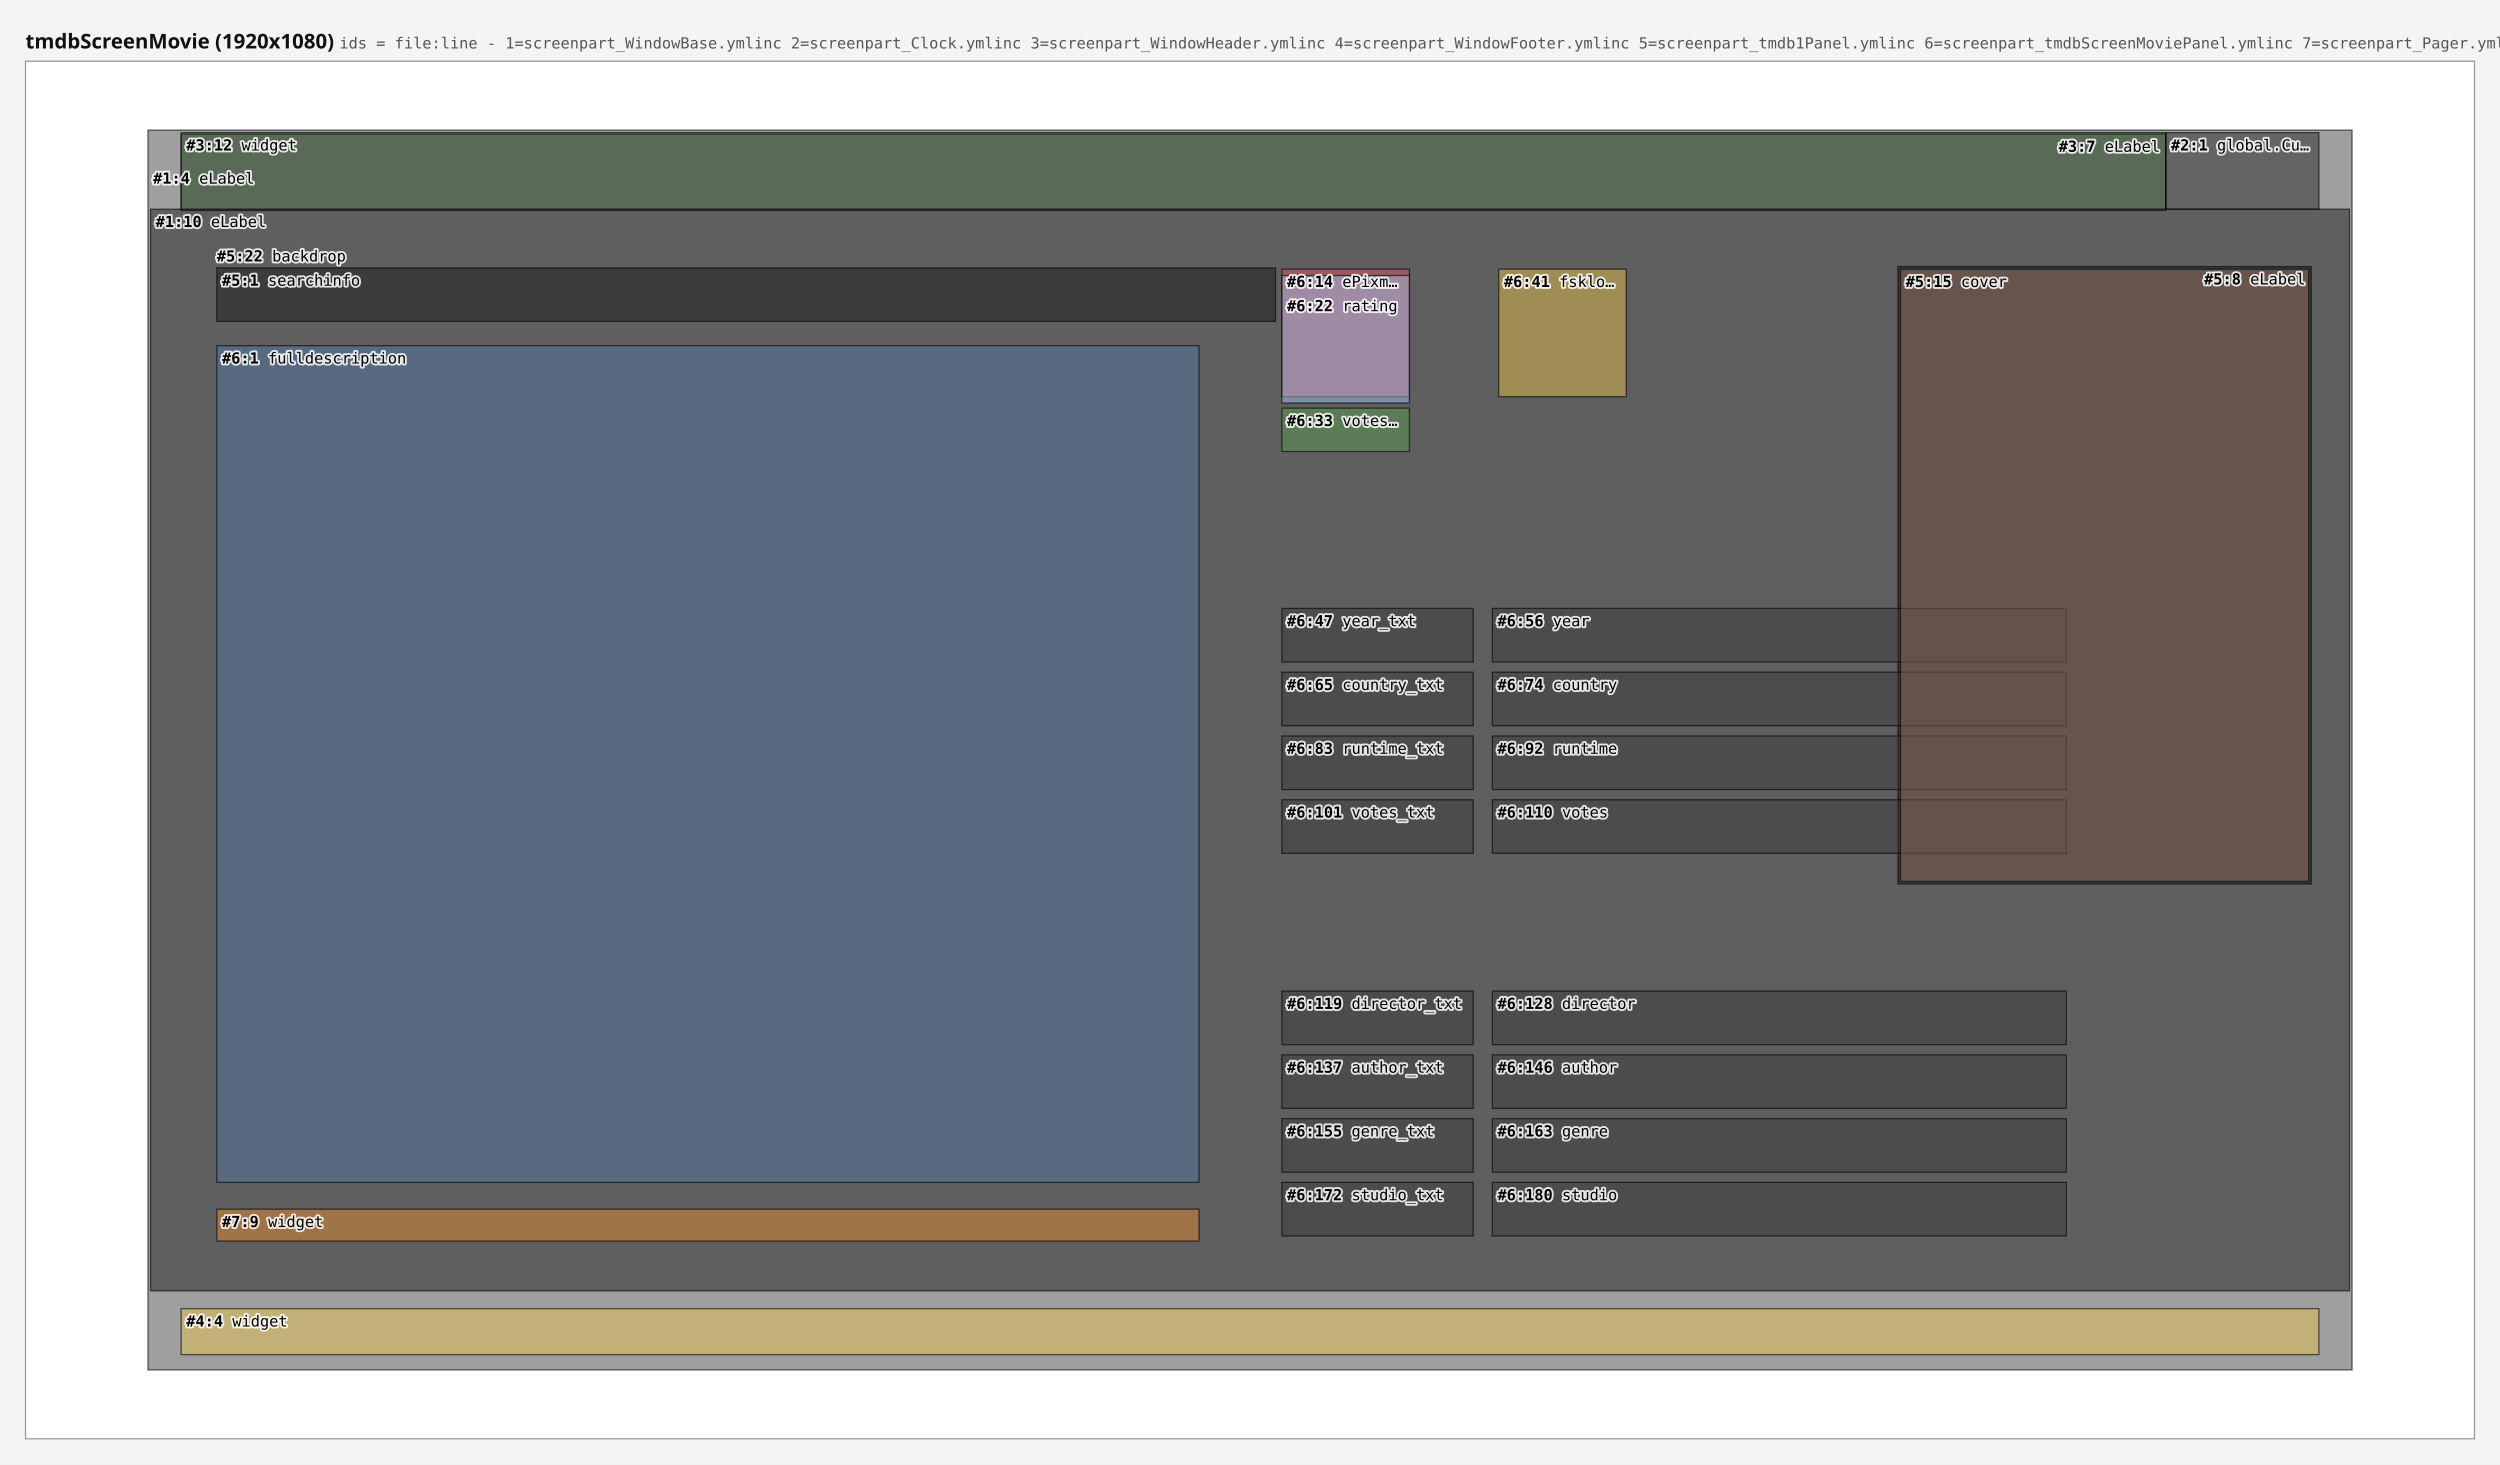
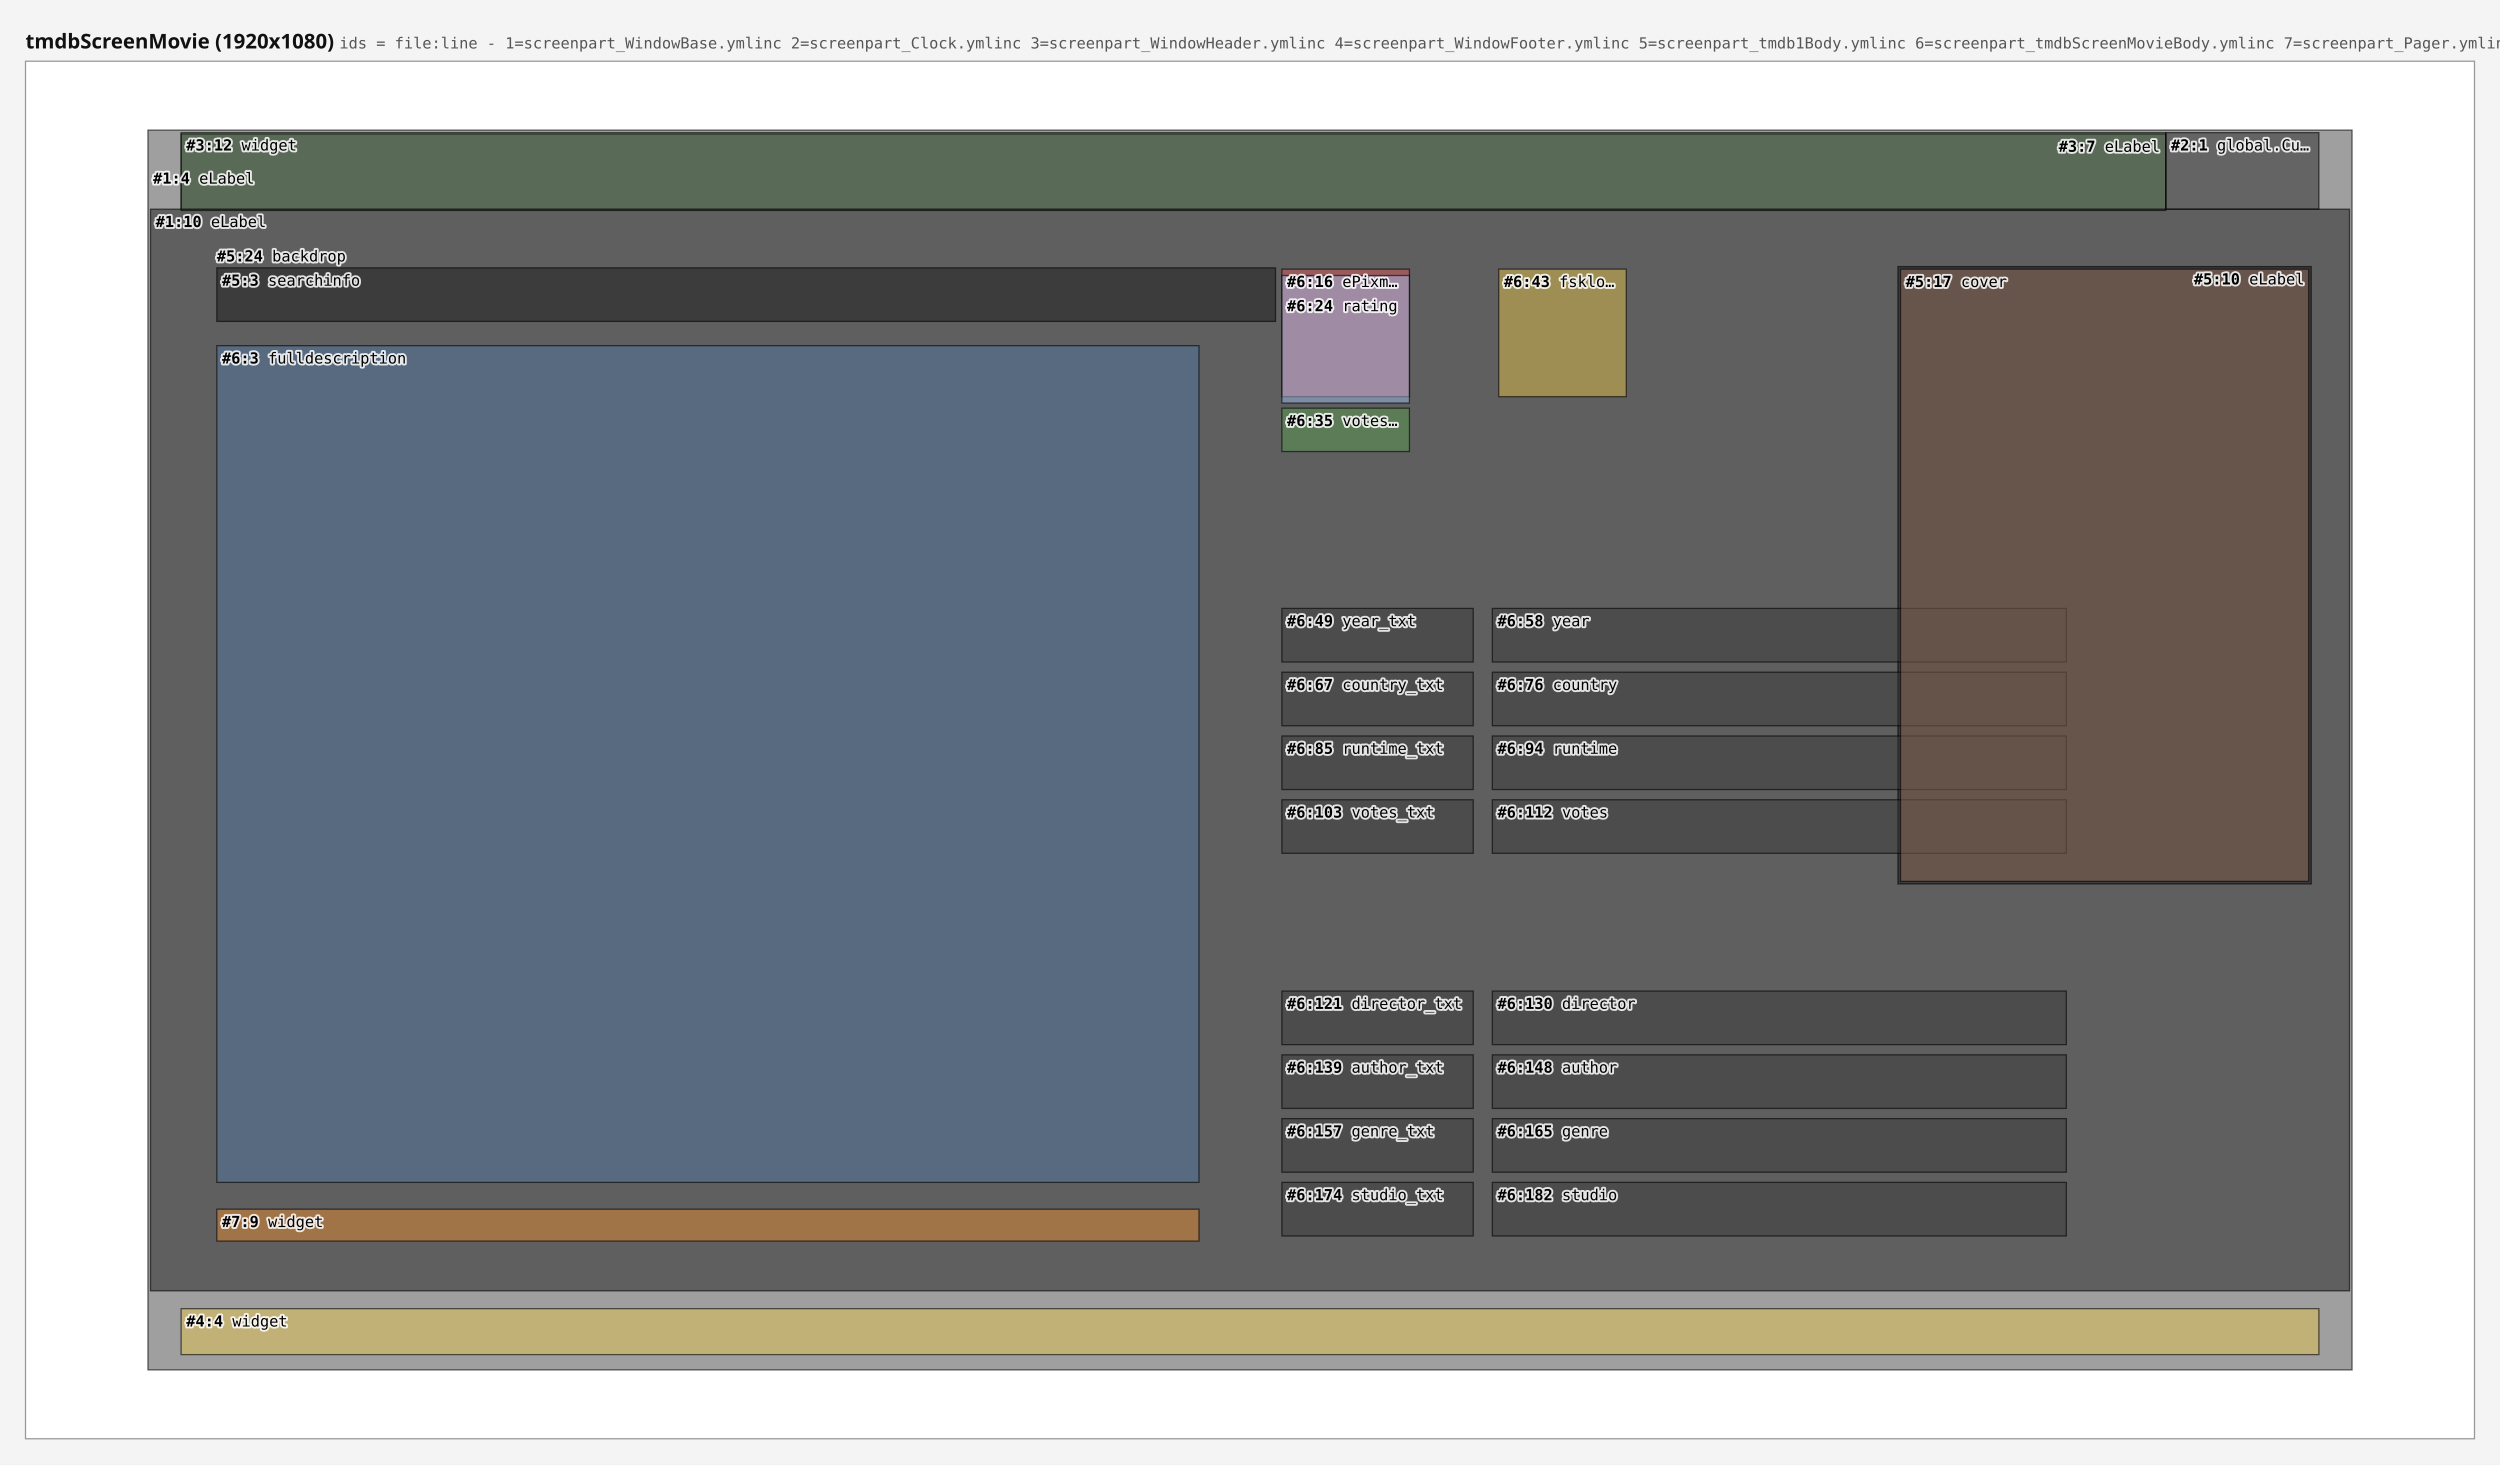
<svg xmlns="http://www.w3.org/2000/svg" width="1960" height="1148" viewBox="0 0 1960 1148">
  <rect x="0" y="0" width="1960" height="1148" fill="#f4f4f4" />
-   <text x="20" y="38" font-family="sans-serif" font-size="16" font-weight="bold" fill="#111111">tmdbScreenMovie (1920x1080) <tspan font-family="monospace" font-size="12" font-weight="normal" fill="#555555">ids = file:line - 1=screenpart_WindowBase.ymlinc  2=screenpart_Clock.ymlinc  3=screenpart_WindowHeader.ymlinc  4=screenpart_WindowFooter.ymlinc  5=screenpart_tmdb1Panel.ymlinc  6=screenpart_tmdbScreenMoviePanel.ymlinc  7=screenpart_Pager.ymlinc</tspan>
+   <text x="20" y="38" font-family="sans-serif" font-size="16" font-weight="bold" fill="#111111">tmdbScreenMovie (1920x1080) <tspan font-family="monospace" font-size="12" font-weight="normal" fill="#555555">ids = file:line - 1=screenpart_WindowBase.ymlinc  2=screenpart_Clock.ymlinc  3=screenpart_WindowHeader.ymlinc  4=screenpart_WindowFooter.ymlinc  5=screenpart_tmdb1Body.ymlinc  6=screenpart_tmdbScreenMovieBody.ymlinc  7=screenpart_Pager.ymlinc</tspan>
  </text>
  <g data-screen="0" transform="translate(20,48)">
    <rect x="0" y="0" width="1920" height="1080" fill="#ffffff" stroke="#999999" stroke-width="1" />
    <rect data-ref="0:0" data-src="screenpart_WindowBase.ymlinc:4" x="96" y="54" width="1728" height="972" fill="#2c2c2c" fill-opacity="0.45" stroke="#000000" stroke-opacity="0.6" stroke-width="1" />
    <rect data-ref="0:1" data-src="screenpart_WindowBase.ymlinc:10" x="98" y="116" width="1724" height="848" fill="#121212" fill-opacity="0.45" stroke="#000000" stroke-opacity="0.6" stroke-width="1" />
-     <rect data-ref="0:9" data-src="screenpart_tmdb1Panel.ymlinc:22" x="150" y="161" width="0" height="0" fill="#bab0ac" fill-opacity="0.45" stroke="#000000" stroke-opacity="0.6" stroke-width="1" />
+     <rect data-ref="0:9" data-src="screenpart_tmdb1Body.ymlinc:24" x="150" y="161" width="0" height="0" fill="#bab0ac" fill-opacity="0.45" stroke="#000000" stroke-opacity="0.6" stroke-width="1" />
    <rect data-ref="0:4" data-src="screenpart_WindowHeader.ymlinc:12" x="122" y="56" width="1556" height="60" fill="#59a14f" fill-opacity="0.45" stroke="#000000" stroke-opacity="0.6" stroke-width="1" />
-     <rect data-ref="0:6" data-src="screenpart_tmdb1Panel.ymlinc:1" x="150" y="162" width="830" height="42" fill="#121212" fill-opacity="0.45" stroke="#000000" stroke-opacity="0.6" stroke-width="1" />
-     <rect data-ref="0:7" data-src="screenpart_tmdb1Panel.ymlinc:8" x="1468" y="161" width="324" height="484" fill="#121212" fill-opacity="0.45" stroke="#000000" stroke-opacity="0.6" stroke-width="1" />
-     <rect data-ref="0:10" data-src="screenpart_tmdbScreenMoviePanel.ymlinc:1" x="150" y="223" width="770" height="656" fill="#4e79a7" fill-opacity="0.45" stroke="#000000" stroke-opacity="0.6" stroke-width="1" />
+     <rect data-ref="0:6" data-src="screenpart_tmdb1Body.ymlinc:3" x="150" y="162" width="830" height="42" fill="#121212" fill-opacity="0.45" stroke="#000000" stroke-opacity="0.6" stroke-width="1" />
+     <rect data-ref="0:7" data-src="screenpart_tmdb1Body.ymlinc:10" x="1468" y="161" width="324" height="484" fill="#121212" fill-opacity="0.45" stroke="#000000" stroke-opacity="0.6" stroke-width="1" />
+     <rect data-ref="0:10" data-src="screenpart_tmdbScreenMovieBody.ymlinc:3" x="150" y="223" width="770" height="656" fill="#4e79a7" fill-opacity="0.45" stroke="#000000" stroke-opacity="0.6" stroke-width="1" />
    <rect data-ref="0:11" data-src="screenpart_Pager.ymlinc:9" x="150" y="900" width="770" height="25" fill="#f28e2b" fill-opacity="0.45" stroke="#000000" stroke-opacity="0.6" stroke-width="1" />
-     <rect data-ref="0:12" data-src="screenpart_tmdbScreenMoviePanel.ymlinc:14" x="985" y="163" width="100" height="100" fill="#e15759" fill-opacity="0.45" stroke="#000000" stroke-opacity="0.6" stroke-width="1" />
-     <rect data-ref="0:28" data-src="screenpart_tmdbScreenMoviePanel.ymlinc:155" x="985" y="829" width="150" height="42" fill="#363636" fill-opacity="0.45" stroke="#000000" stroke-opacity="0.6" stroke-width="1" />
-     <rect data-ref="0:30" data-src="screenpart_tmdbScreenMoviePanel.ymlinc:172" x="985" y="879" width="150" height="42" fill="#363636" fill-opacity="0.45" stroke="#000000" stroke-opacity="0.6" stroke-width="1" />
-     <rect data-ref="0:13" data-src="screenpart_tmdbScreenMoviePanel.ymlinc:22" x="985" y="168" width="100" height="100" fill="#a8c7fa" fill-opacity="0.45" stroke="#000000" stroke-opacity="0.6" stroke-width="1" />
-     <rect data-ref="0:14" data-src="screenpart_tmdbScreenMoviePanel.ymlinc:33" x="985" y="272" width="100" height="34" fill="#59a14f" fill-opacity="0.45" stroke="#000000" stroke-opacity="0.6" stroke-width="1" />
-     <rect data-ref="0:15" data-src="screenpart_tmdbScreenMoviePanel.ymlinc:41" x="1155" y="163" width="100" height="100" fill="#edc948" fill-opacity="0.45" stroke="#000000" stroke-opacity="0.6" stroke-width="1" />
-     <rect data-ref="0:16" data-src="screenpart_tmdbScreenMoviePanel.ymlinc:47" x="985" y="429" width="150" height="42" fill="#363636" fill-opacity="0.45" stroke="#000000" stroke-opacity="0.6" stroke-width="1" />
-     <rect data-ref="0:17" data-src="screenpart_tmdbScreenMoviePanel.ymlinc:56" x="1150" y="429" width="450" height="42" fill="#363636" fill-opacity="0.45" stroke="#000000" stroke-opacity="0.6" stroke-width="1" />
-     <rect data-ref="0:18" data-src="screenpart_tmdbScreenMoviePanel.ymlinc:65" x="985" y="479" width="150" height="42" fill="#363636" fill-opacity="0.45" stroke="#000000" stroke-opacity="0.6" stroke-width="1" />
-     <rect data-ref="0:19" data-src="screenpart_tmdbScreenMoviePanel.ymlinc:74" x="1150" y="479" width="450" height="42" fill="#363636" fill-opacity="0.45" stroke="#000000" stroke-opacity="0.6" stroke-width="1" />
-     <rect data-ref="0:20" data-src="screenpart_tmdbScreenMoviePanel.ymlinc:83" x="985" y="529" width="150" height="42" fill="#363636" fill-opacity="0.45" stroke="#000000" stroke-opacity="0.6" stroke-width="1" />
-     <rect data-ref="0:21" data-src="screenpart_tmdbScreenMoviePanel.ymlinc:92" x="1150" y="529" width="450" height="42" fill="#363636" fill-opacity="0.45" stroke="#000000" stroke-opacity="0.6" stroke-width="1" />
-     <rect data-ref="0:22" data-src="screenpart_tmdbScreenMoviePanel.ymlinc:101" x="985" y="579" width="150" height="42" fill="#363636" fill-opacity="0.45" stroke="#000000" stroke-opacity="0.6" stroke-width="1" />
-     <rect data-ref="0:23" data-src="screenpart_tmdbScreenMoviePanel.ymlinc:110" x="1150" y="579" width="450" height="42" fill="#363636" fill-opacity="0.45" stroke="#000000" stroke-opacity="0.6" stroke-width="1" />
-     <rect data-ref="0:24" data-src="screenpart_tmdbScreenMoviePanel.ymlinc:119" x="985" y="729" width="150" height="42" fill="#363636" fill-opacity="0.45" stroke="#000000" stroke-opacity="0.6" stroke-width="1" />
-     <rect data-ref="0:25" data-src="screenpart_tmdbScreenMoviePanel.ymlinc:128" x="1150" y="729" width="450" height="42" fill="#363636" fill-opacity="0.45" stroke="#000000" stroke-opacity="0.6" stroke-width="1" />
-     <rect data-ref="0:26" data-src="screenpart_tmdbScreenMoviePanel.ymlinc:137" x="985" y="779" width="150" height="42" fill="#363636" fill-opacity="0.45" stroke="#000000" stroke-opacity="0.6" stroke-width="1" />
-     <rect data-ref="0:27" data-src="screenpart_tmdbScreenMoviePanel.ymlinc:146" x="1150" y="779" width="450" height="42" fill="#363636" fill-opacity="0.45" stroke="#000000" stroke-opacity="0.6" stroke-width="1" />
-     <rect data-ref="0:29" data-src="screenpart_tmdbScreenMoviePanel.ymlinc:163" x="1150" y="829" width="450" height="42" fill="#363636" fill-opacity="0.45" stroke="#000000" stroke-opacity="0.6" stroke-width="1" />
-     <rect data-ref="0:31" data-src="screenpart_tmdbScreenMoviePanel.ymlinc:180" x="1150" y="879" width="450" height="42" fill="#363636" fill-opacity="0.45" stroke="#000000" stroke-opacity="0.6" stroke-width="1" />
+     <rect data-ref="0:12" data-src="screenpart_tmdbScreenMovieBody.ymlinc:16" x="985" y="163" width="100" height="100" fill="#e15759" fill-opacity="0.45" stroke="#000000" stroke-opacity="0.6" stroke-width="1" />
+     <rect data-ref="0:28" data-src="screenpart_tmdbScreenMovieBody.ymlinc:157" x="985" y="829" width="150" height="42" fill="#363636" fill-opacity="0.45" stroke="#000000" stroke-opacity="0.6" stroke-width="1" />
+     <rect data-ref="0:30" data-src="screenpart_tmdbScreenMovieBody.ymlinc:174" x="985" y="879" width="150" height="42" fill="#363636" fill-opacity="0.45" stroke="#000000" stroke-opacity="0.6" stroke-width="1" />
+     <rect data-ref="0:13" data-src="screenpart_tmdbScreenMovieBody.ymlinc:24" x="985" y="168" width="100" height="100" fill="#a8c7fa" fill-opacity="0.45" stroke="#000000" stroke-opacity="0.6" stroke-width="1" />
+     <rect data-ref="0:14" data-src="screenpart_tmdbScreenMovieBody.ymlinc:35" x="985" y="272" width="100" height="34" fill="#59a14f" fill-opacity="0.45" stroke="#000000" stroke-opacity="0.6" stroke-width="1" />
+     <rect data-ref="0:15" data-src="screenpart_tmdbScreenMovieBody.ymlinc:43" x="1155" y="163" width="100" height="100" fill="#edc948" fill-opacity="0.45" stroke="#000000" stroke-opacity="0.6" stroke-width="1" />
+     <rect data-ref="0:16" data-src="screenpart_tmdbScreenMovieBody.ymlinc:49" x="985" y="429" width="150" height="42" fill="#363636" fill-opacity="0.45" stroke="#000000" stroke-opacity="0.6" stroke-width="1" />
+     <rect data-ref="0:17" data-src="screenpart_tmdbScreenMovieBody.ymlinc:58" x="1150" y="429" width="450" height="42" fill="#363636" fill-opacity="0.45" stroke="#000000" stroke-opacity="0.6" stroke-width="1" />
+     <rect data-ref="0:18" data-src="screenpart_tmdbScreenMovieBody.ymlinc:67" x="985" y="479" width="150" height="42" fill="#363636" fill-opacity="0.45" stroke="#000000" stroke-opacity="0.6" stroke-width="1" />
+     <rect data-ref="0:19" data-src="screenpart_tmdbScreenMovieBody.ymlinc:76" x="1150" y="479" width="450" height="42" fill="#363636" fill-opacity="0.45" stroke="#000000" stroke-opacity="0.6" stroke-width="1" />
+     <rect data-ref="0:20" data-src="screenpart_tmdbScreenMovieBody.ymlinc:85" x="985" y="529" width="150" height="42" fill="#363636" fill-opacity="0.45" stroke="#000000" stroke-opacity="0.6" stroke-width="1" />
+     <rect data-ref="0:21" data-src="screenpart_tmdbScreenMovieBody.ymlinc:94" x="1150" y="529" width="450" height="42" fill="#363636" fill-opacity="0.45" stroke="#000000" stroke-opacity="0.6" stroke-width="1" />
+     <rect data-ref="0:22" data-src="screenpart_tmdbScreenMovieBody.ymlinc:103" x="985" y="579" width="150" height="42" fill="#363636" fill-opacity="0.45" stroke="#000000" stroke-opacity="0.6" stroke-width="1" />
+     <rect data-ref="0:23" data-src="screenpart_tmdbScreenMovieBody.ymlinc:112" x="1150" y="579" width="450" height="42" fill="#363636" fill-opacity="0.45" stroke="#000000" stroke-opacity="0.6" stroke-width="1" />
+     <rect data-ref="0:24" data-src="screenpart_tmdbScreenMovieBody.ymlinc:121" x="985" y="729" width="150" height="42" fill="#363636" fill-opacity="0.45" stroke="#000000" stroke-opacity="0.6" stroke-width="1" />
+     <rect data-ref="0:25" data-src="screenpart_tmdbScreenMovieBody.ymlinc:130" x="1150" y="729" width="450" height="42" fill="#363636" fill-opacity="0.45" stroke="#000000" stroke-opacity="0.6" stroke-width="1" />
+     <rect data-ref="0:26" data-src="screenpart_tmdbScreenMovieBody.ymlinc:139" x="985" y="779" width="150" height="42" fill="#363636" fill-opacity="0.45" stroke="#000000" stroke-opacity="0.6" stroke-width="1" />
+     <rect data-ref="0:27" data-src="screenpart_tmdbScreenMovieBody.ymlinc:148" x="1150" y="779" width="450" height="42" fill="#363636" fill-opacity="0.45" stroke="#000000" stroke-opacity="0.6" stroke-width="1" />
+     <rect data-ref="0:29" data-src="screenpart_tmdbScreenMovieBody.ymlinc:165" x="1150" y="829" width="450" height="42" fill="#363636" fill-opacity="0.45" stroke="#000000" stroke-opacity="0.6" stroke-width="1" />
+     <rect data-ref="0:31" data-src="screenpart_tmdbScreenMovieBody.ymlinc:182" x="1150" y="879" width="450" height="42" fill="#363636" fill-opacity="0.45" stroke="#000000" stroke-opacity="0.6" stroke-width="1" />
    <rect data-ref="0:5" data-src="screenpart_WindowFooter.ymlinc:4" x="122" y="978" width="1676" height="36" fill="#edc948" fill-opacity="0.45" stroke="#000000" stroke-opacity="0.6" stroke-width="1" />
    <rect data-ref="0:3" data-src="screenpart_WindowHeader.ymlinc:7" x="122" y="57" width="1556" height="60" fill="#2c2c2c" fill-opacity="0.45" stroke="#000000" stroke-opacity="0.6" stroke-width="1" />
    <rect data-ref="0:2" data-src="screenpart_Clock.ymlinc:1" x="1678" y="56" width="120" height="60" fill="#1d1d1d" fill-opacity="0.45" stroke="#000000" stroke-opacity="0.6" stroke-width="1" />
-     <rect data-ref="0:8" data-src="screenpart_tmdb1Panel.ymlinc:15" x="1470" y="163" width="320" height="480" fill="#9c755f" fill-opacity="0.45" stroke="#000000" stroke-opacity="0.6" stroke-width="1" />
+     <rect data-ref="0:8" data-src="screenpart_tmdb1Body.ymlinc:17" x="1470" y="163" width="320" height="480" fill="#9c755f" fill-opacity="0.45" stroke="#000000" stroke-opacity="0.6" stroke-width="1" />
    <g pointer-events="none" font-family="monospace" font-size="12" fill="#000000" stroke="#ffffff" stroke-width="3" stroke-opacity="0.85" stroke-linejoin="round" paint-order="stroke">
      <text x="100" y="96">
        <tspan font-weight="bold">#1:4</tspan> eLabel</text>
      <text x="102" y="130">
        <tspan font-weight="bold">#1:10</tspan> eLabel</text>
      <text x="150" y="157">
-         <tspan font-weight="bold">#5:22</tspan> backdrop</text>
+         <tspan font-weight="bold">#5:24</tspan> backdrop</text>
      <text x="126" y="70">
        <tspan font-weight="bold">#3:12</tspan> widget</text>
      <text x="154" y="176">
-         <tspan font-weight="bold">#5:1</tspan> searchinfo</text>
-       <text x="1708" y="175">
-         <tspan font-weight="bold">#5:8</tspan> eLabel</text>
+         <tspan font-weight="bold">#5:3</tspan> searchinfo</text>
+       <text x="1700" y="175">
+         <tspan font-weight="bold">#5:10</tspan> eLabel</text>
      <text x="154" y="237">
-         <tspan font-weight="bold">#6:1</tspan> fulldescription</text>
+         <tspan font-weight="bold">#6:3</tspan> fulldescription</text>
      <text x="154" y="914">
        <tspan font-weight="bold">#7:9</tspan> widget</text>
      <text x="989" y="177">
-         <tspan font-weight="bold">#6:14</tspan> ePixm…</text>
+         <tspan font-weight="bold">#6:16</tspan> ePixm…</text>
      <text x="989" y="843">
-         <tspan font-weight="bold">#6:155</tspan> genre_txt</text>
+         <tspan font-weight="bold">#6:157</tspan> genre_txt</text>
      <text x="989" y="893">
-         <tspan font-weight="bold">#6:172</tspan> studio_txt</text>
+         <tspan font-weight="bold">#6:174</tspan> studio_txt</text>
      <text x="989" y="196">
-         <tspan font-weight="bold">#6:22</tspan> rating</text>
+         <tspan font-weight="bold">#6:24</tspan> rating</text>
      <text x="989" y="286">
-         <tspan font-weight="bold">#6:33</tspan> votes…</text>
+         <tspan font-weight="bold">#6:35</tspan> votes…</text>
      <text x="1159" y="177">
-         <tspan font-weight="bold">#6:41</tspan> fsklo…</text>
+         <tspan font-weight="bold">#6:43</tspan> fsklo…</text>
      <text x="989" y="443">
-         <tspan font-weight="bold">#6:47</tspan> year_txt</text>
+         <tspan font-weight="bold">#6:49</tspan> year_txt</text>
      <text x="1154" y="443">
-         <tspan font-weight="bold">#6:56</tspan> year</text>
+         <tspan font-weight="bold">#6:58</tspan> year</text>
      <text x="989" y="493">
-         <tspan font-weight="bold">#6:65</tspan> country_txt</text>
+         <tspan font-weight="bold">#6:67</tspan> country_txt</text>
      <text x="1154" y="493">
-         <tspan font-weight="bold">#6:74</tspan> country</text>
+         <tspan font-weight="bold">#6:76</tspan> country</text>
      <text x="989" y="543">
-         <tspan font-weight="bold">#6:83</tspan> runtime_txt</text>
+         <tspan font-weight="bold">#6:85</tspan> runtime_txt</text>
      <text x="1154" y="543">
-         <tspan font-weight="bold">#6:92</tspan> runtime</text>
+         <tspan font-weight="bold">#6:94</tspan> runtime</text>
      <text x="989" y="593">
-         <tspan font-weight="bold">#6:101</tspan> votes_txt</text>
+         <tspan font-weight="bold">#6:103</tspan> votes_txt</text>
      <text x="1154" y="593">
-         <tspan font-weight="bold">#6:110</tspan> votes</text>
+         <tspan font-weight="bold">#6:112</tspan> votes</text>
      <text x="989" y="743">
-         <tspan font-weight="bold">#6:119</tspan> director_txt</text>
+         <tspan font-weight="bold">#6:121</tspan> director_txt</text>
      <text x="1154" y="743">
-         <tspan font-weight="bold">#6:128</tspan> director</text>
+         <tspan font-weight="bold">#6:130</tspan> director</text>
      <text x="989" y="793">
-         <tspan font-weight="bold">#6:137</tspan> author_txt</text>
+         <tspan font-weight="bold">#6:139</tspan> author_txt</text>
      <text x="1154" y="793">
-         <tspan font-weight="bold">#6:146</tspan> author</text>
+         <tspan font-weight="bold">#6:148</tspan> author</text>
      <text x="1154" y="843">
-         <tspan font-weight="bold">#6:163</tspan> genre</text>
+         <tspan font-weight="bold">#6:165</tspan> genre</text>
      <text x="1154" y="893">
-         <tspan font-weight="bold">#6:180</tspan> studio</text>
+         <tspan font-weight="bold">#6:182</tspan> studio</text>
      <text x="126" y="992">
        <tspan font-weight="bold">#4:4</tspan> widget</text>
      <text x="1594" y="71">
        <tspan font-weight="bold">#3:7</tspan> eLabel</text>
      <text x="1682" y="70">
        <tspan font-weight="bold">#2:1</tspan> global.Cu…</text>
      <text x="1474" y="177">
-         <tspan font-weight="bold">#5:15</tspan> cover</text>
+         <tspan font-weight="bold">#5:17</tspan> cover</text>
    </g>
  </g>
</svg>
